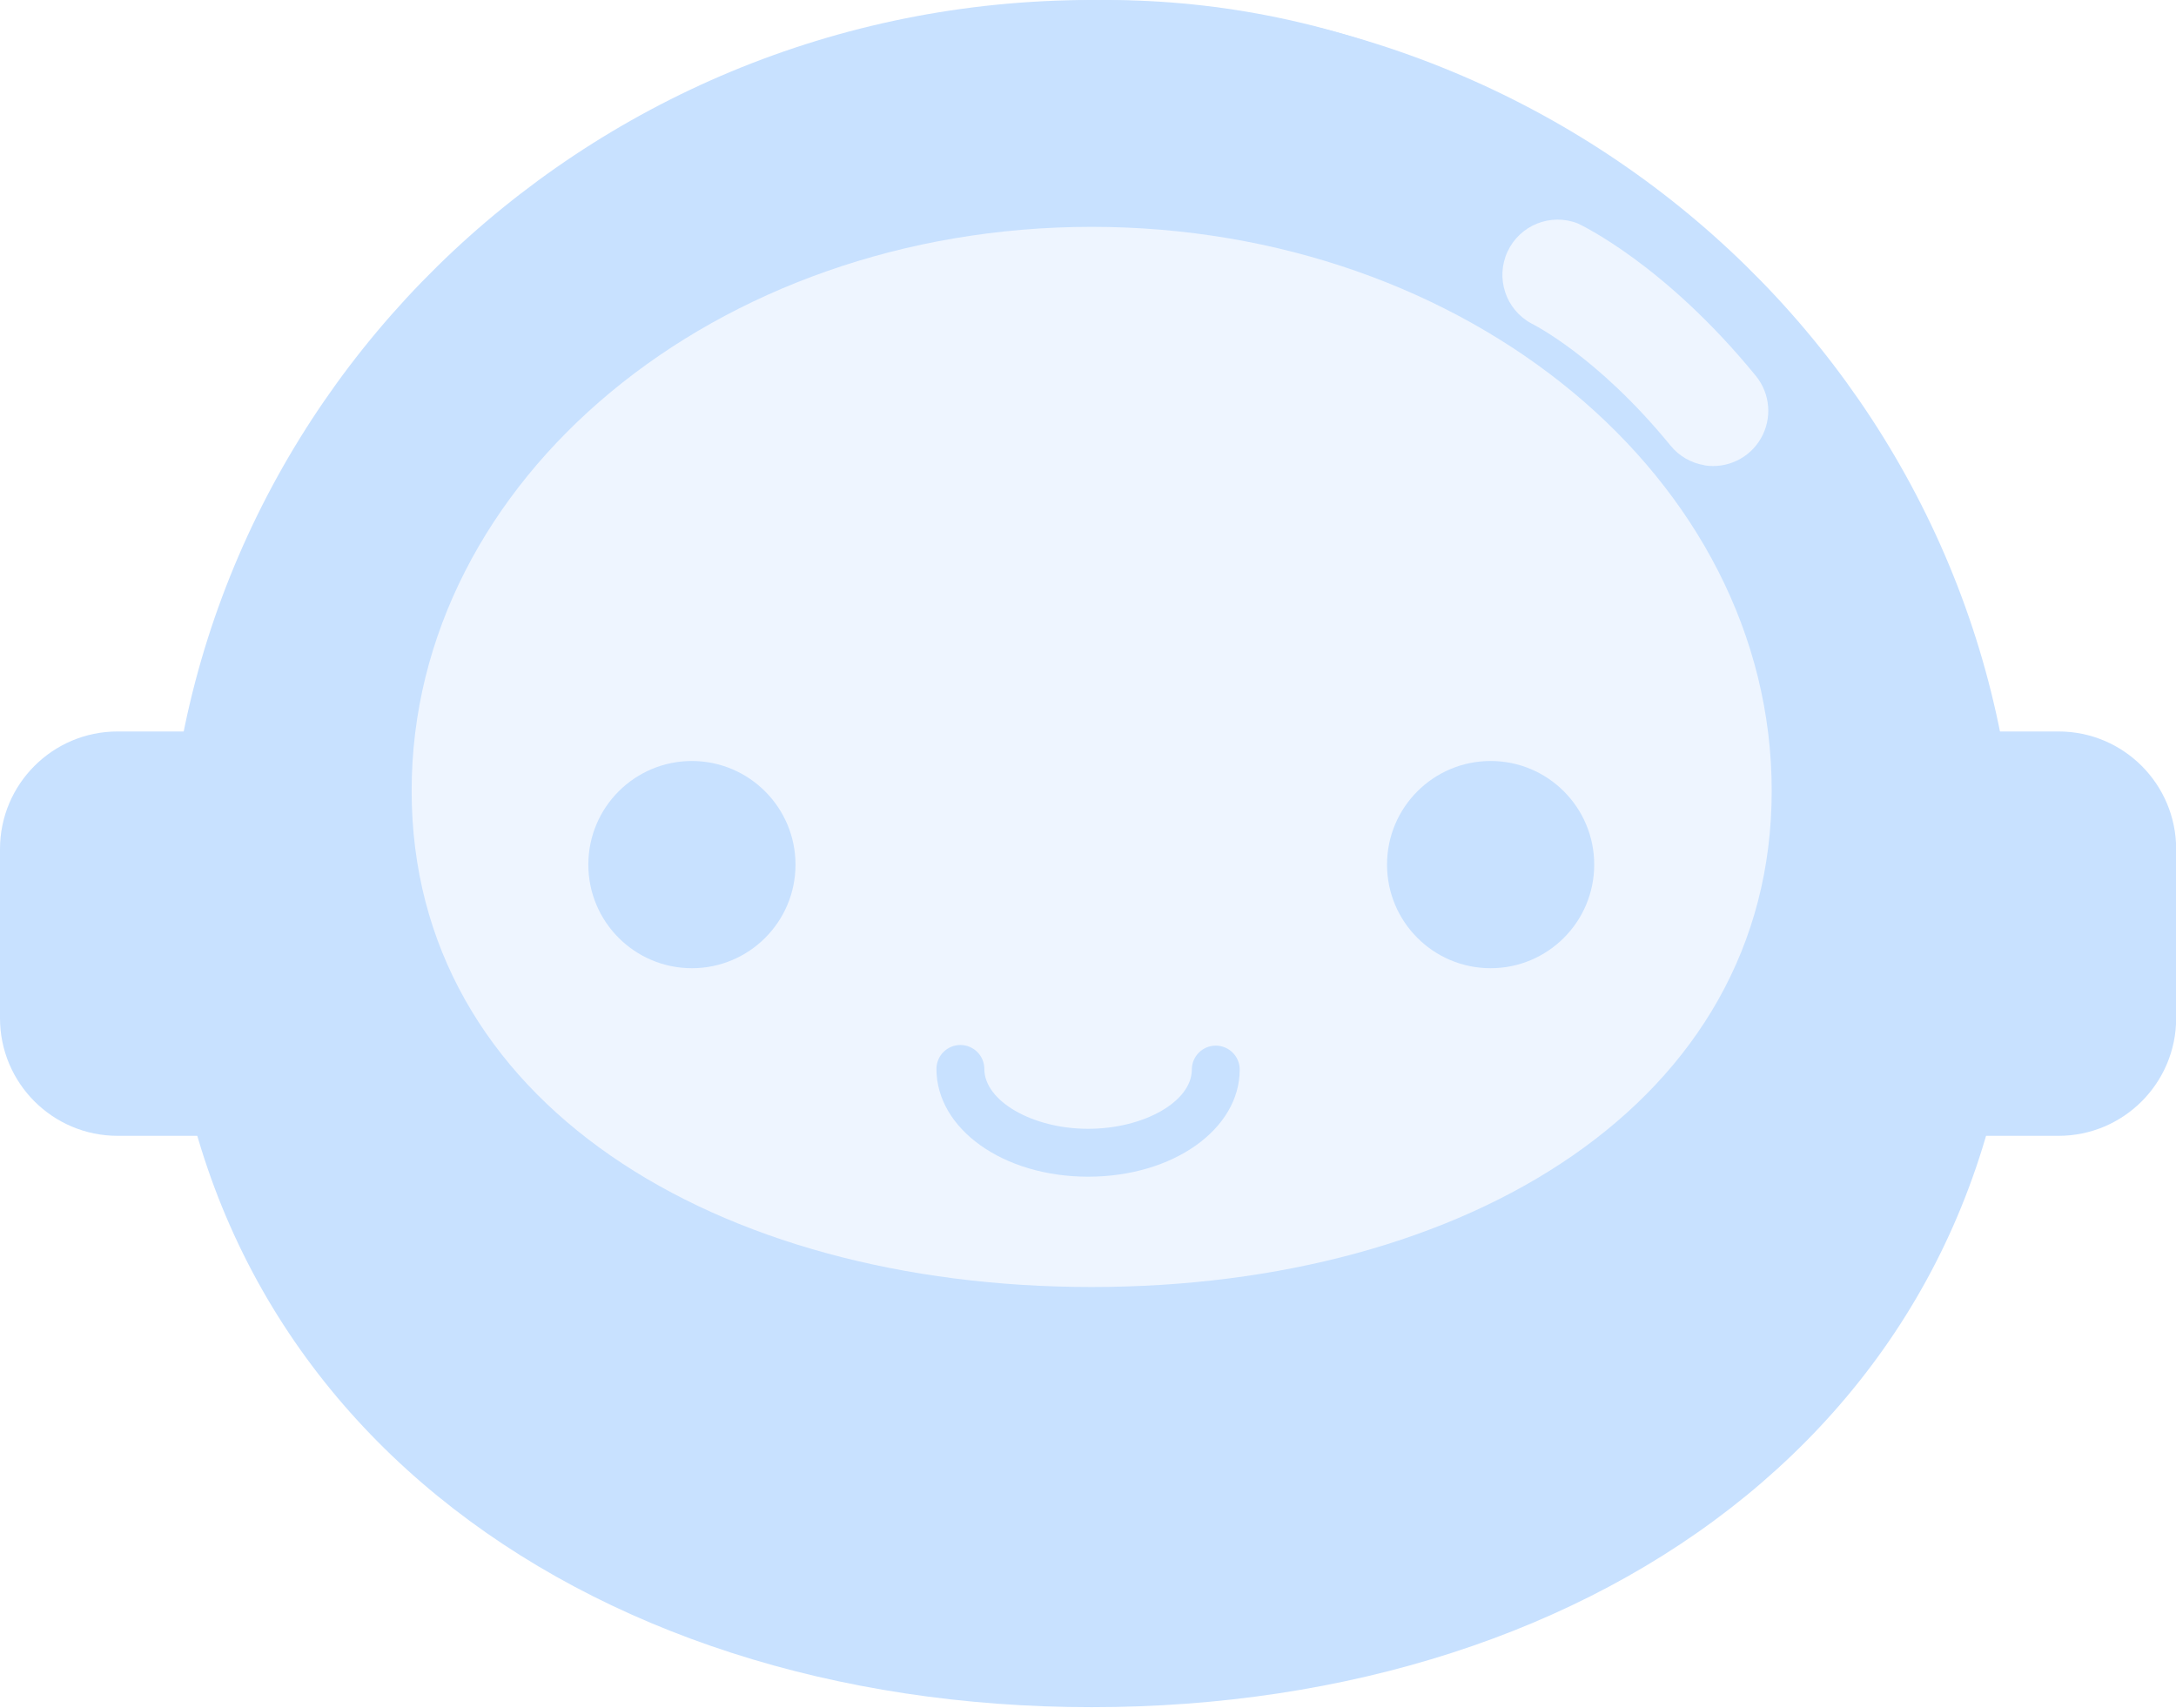
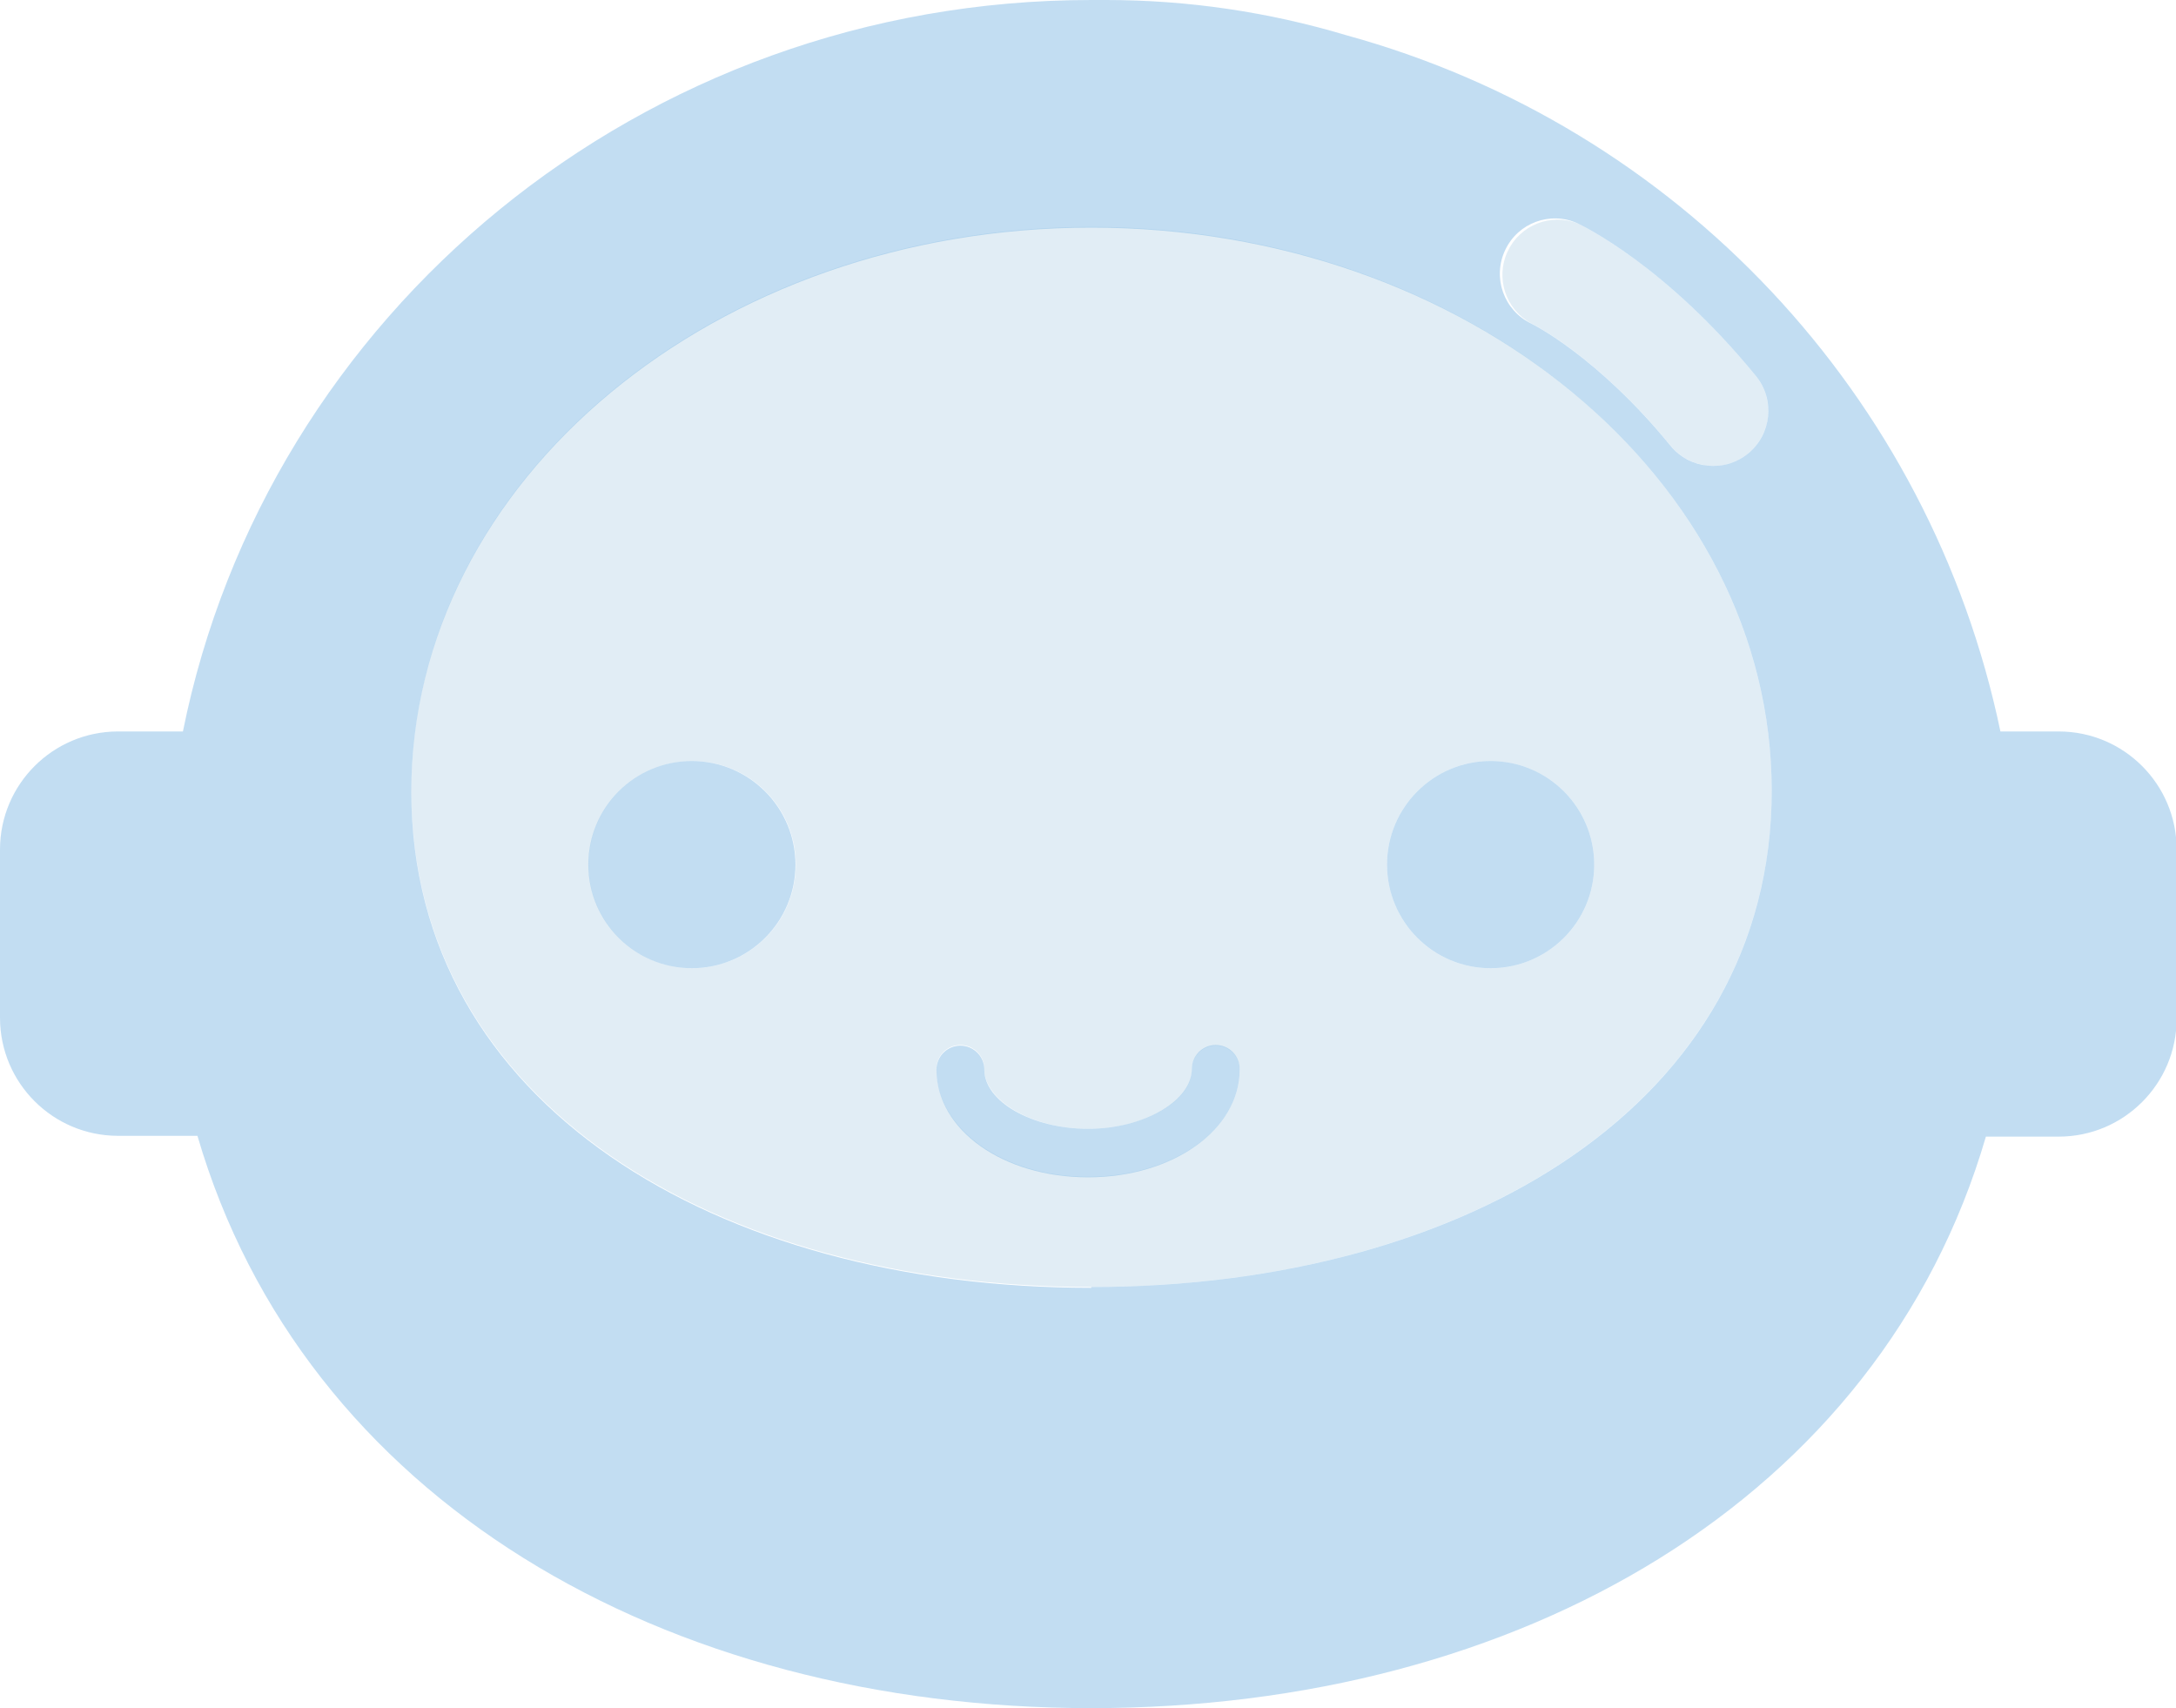
- <svg xmlns="http://www.w3.org/2000/svg" viewBox="0 0 136.33 106.94">
+ <svg xmlns="http://www.w3.org/2000/svg" viewBox="0 0 136.33 106.95">
  <defs>
-     <style>.cls-1{fill:#c8e1ff;}.cls-2{fill:#eef5ff;}</style>
+     <style>.cls-1{fill:#88b8d8;opacity:0.25;}.cls-2{fill:#85bce6;opacity:0.5;}</style>
  </defs>
  <g id="Layer_2" data-name="Layer 2">
-     <g id="Layer_2-2" data-name="Layer 2">
-       <rect class="cls-1" x="115.33" y="45.82" width="21.01" height="25.33" rx="7.37" />
-       <rect class="cls-1" y="45.82" width="21.01" height="25.33" rx="7.37" />
-       <path class="cls-1" d="M126.4,56.89c0,31.41-26,50.05-58,50.05s-58-18.64-58-50S36.33,0,68.37,0,126.4,25.47,126.4,56.89Z" />
-       <path class="cls-1" d="M122.69,54.28c0,30-23.9,47.76-53.39,47.76S15.91,84.25,15.91,54.28,39.81,0,69.3,0,122.69,24.3,122.69,54.28Z" />
-       <path class="cls-2" d="M111,49.54c0,19.51-19.08,31.08-42.61,31.08s-42.6-11.57-42.6-31.08,19.07-35.33,42.6-35.33S111,30,111,49.54Z" />
-       <path class="cls-1" d="M49.84,54.16a6.49,6.49,0,1,1-6.49-6.49A6.5,6.5,0,0,1,49.84,54.16Z" />
-       <circle class="cls-1" cx="93.39" cy="54.16" r="6.49" />
-       <path class="cls-2" d="M106.78,29.14a3.44,3.44,0,0,1-2.12-1.23c-4.61-5.64-8.68-7.63-8.72-7.65A3.46,3.46,0,0,1,98.86,14c.22.11,5.45,2.57,11.15,9.55a3.46,3.46,0,0,1-3.23,5.6Z" />
-       <path class="cls-1" d="M68.17,73.71c-5.33,0-9.5-3-9.5-6.75a1.5,1.5,0,0,1,3,0c0,2,3,3.75,6.5,3.75S74.67,69,74.67,67a1.5,1.5,0,0,1,3,0C77.67,70.74,73.49,73.71,68.17,73.71Z" />
+     <g id="Layer_1-2" data-name="Layer 1">
+       <path class="cls-1" d="M106.78,29.14a3.44,3.44,0,0,1-2.12-1.23c-4.61-5.64-8.68-7.63-8.72-7.65A3.46,3.46,0,0,1,98.86,14c.22.11,5.45,2.57,11.15,9.55a3.46,3.46,0,0,1-3.23,5.6Z" />
+       <path class="cls-1" d="M68.37,14.21c-23.53,0-42.6,15.82-42.6,35.33s19.07,31.08,42.6,31.08S111,69.05,111,49.54,91.9,14.21,68.37,14.21Zm-25,46.44a6.49,6.49,0,1,1,6.49-6.49A6.5,6.5,0,0,1,43.35,60.65ZM68.17,73.71c-5.33,0-9.5-3-9.5-6.75a1.5,1.5,0,0,1,3,0c0,2,3,3.75,6.5,3.75S74.67,69,74.67,67a1.5,1.5,0,0,1,3,0C77.67,70.74,73.49,73.71,68.17,73.71ZM93.39,60.65a6.49,6.49,0,1,1,6.49-6.49A6.49,6.49,0,0,1,93.39,60.65Z" />
+       <path class="cls-2" d="M76.17,65.46a1.5,1.5,0,0,0-1.5,1.5c0,2-3,3.75-6.5,3.75S61.67,69,61.67,67a1.5,1.5,0,0,0-3,0c0,3.78,4.17,6.75,9.5,6.75s9.5-3,9.5-6.75A1.5,1.5,0,0,0,76.17,65.46Z" />
+       <path class="cls-2" d="M43.35,47.67a6.49,6.49,0,1,0,6.49,6.49A6.5,6.5,0,0,0,43.35,47.67Z" />
+       <path class="cls-2" d="M129,45.82h-3.67A57.39,57.39,0,0,0,84.36,2.21,52.45,52.45,0,0,0,69.3,0h-.93C40.19,0,16.71,19.7,11.46,45.82H7.37A7.4,7.4,0,0,0,0,53.19V63.78a7.4,7.4,0,0,0,7.37,7.37h5C19,93.86,41.53,107,68.37,107s49.42-13.09,56.05-35.8H129a7.39,7.39,0,0,0,7.37-7.37V53.19A7.39,7.39,0,0,0,129,45.82ZM94.3,15.67A3.44,3.44,0,0,1,98.86,14c.22.11,5.45,2.57,11.15,9.55a3.45,3.45,0,1,1-5.35,4.37c-4.61-5.64-8.68-7.63-8.72-7.65A3.46,3.46,0,0,1,94.3,15.67Zm-25.93,65c-23.53,0-42.6-11.57-42.6-31.08s19.07-35.33,42.6-35.33S111,30,111,49.54,91.9,80.62,68.37,80.62Z" />
+       <circle class="cls-2" cx="93.39" cy="54.16" r="6.49" />
    </g>
  </g>
</svg>
